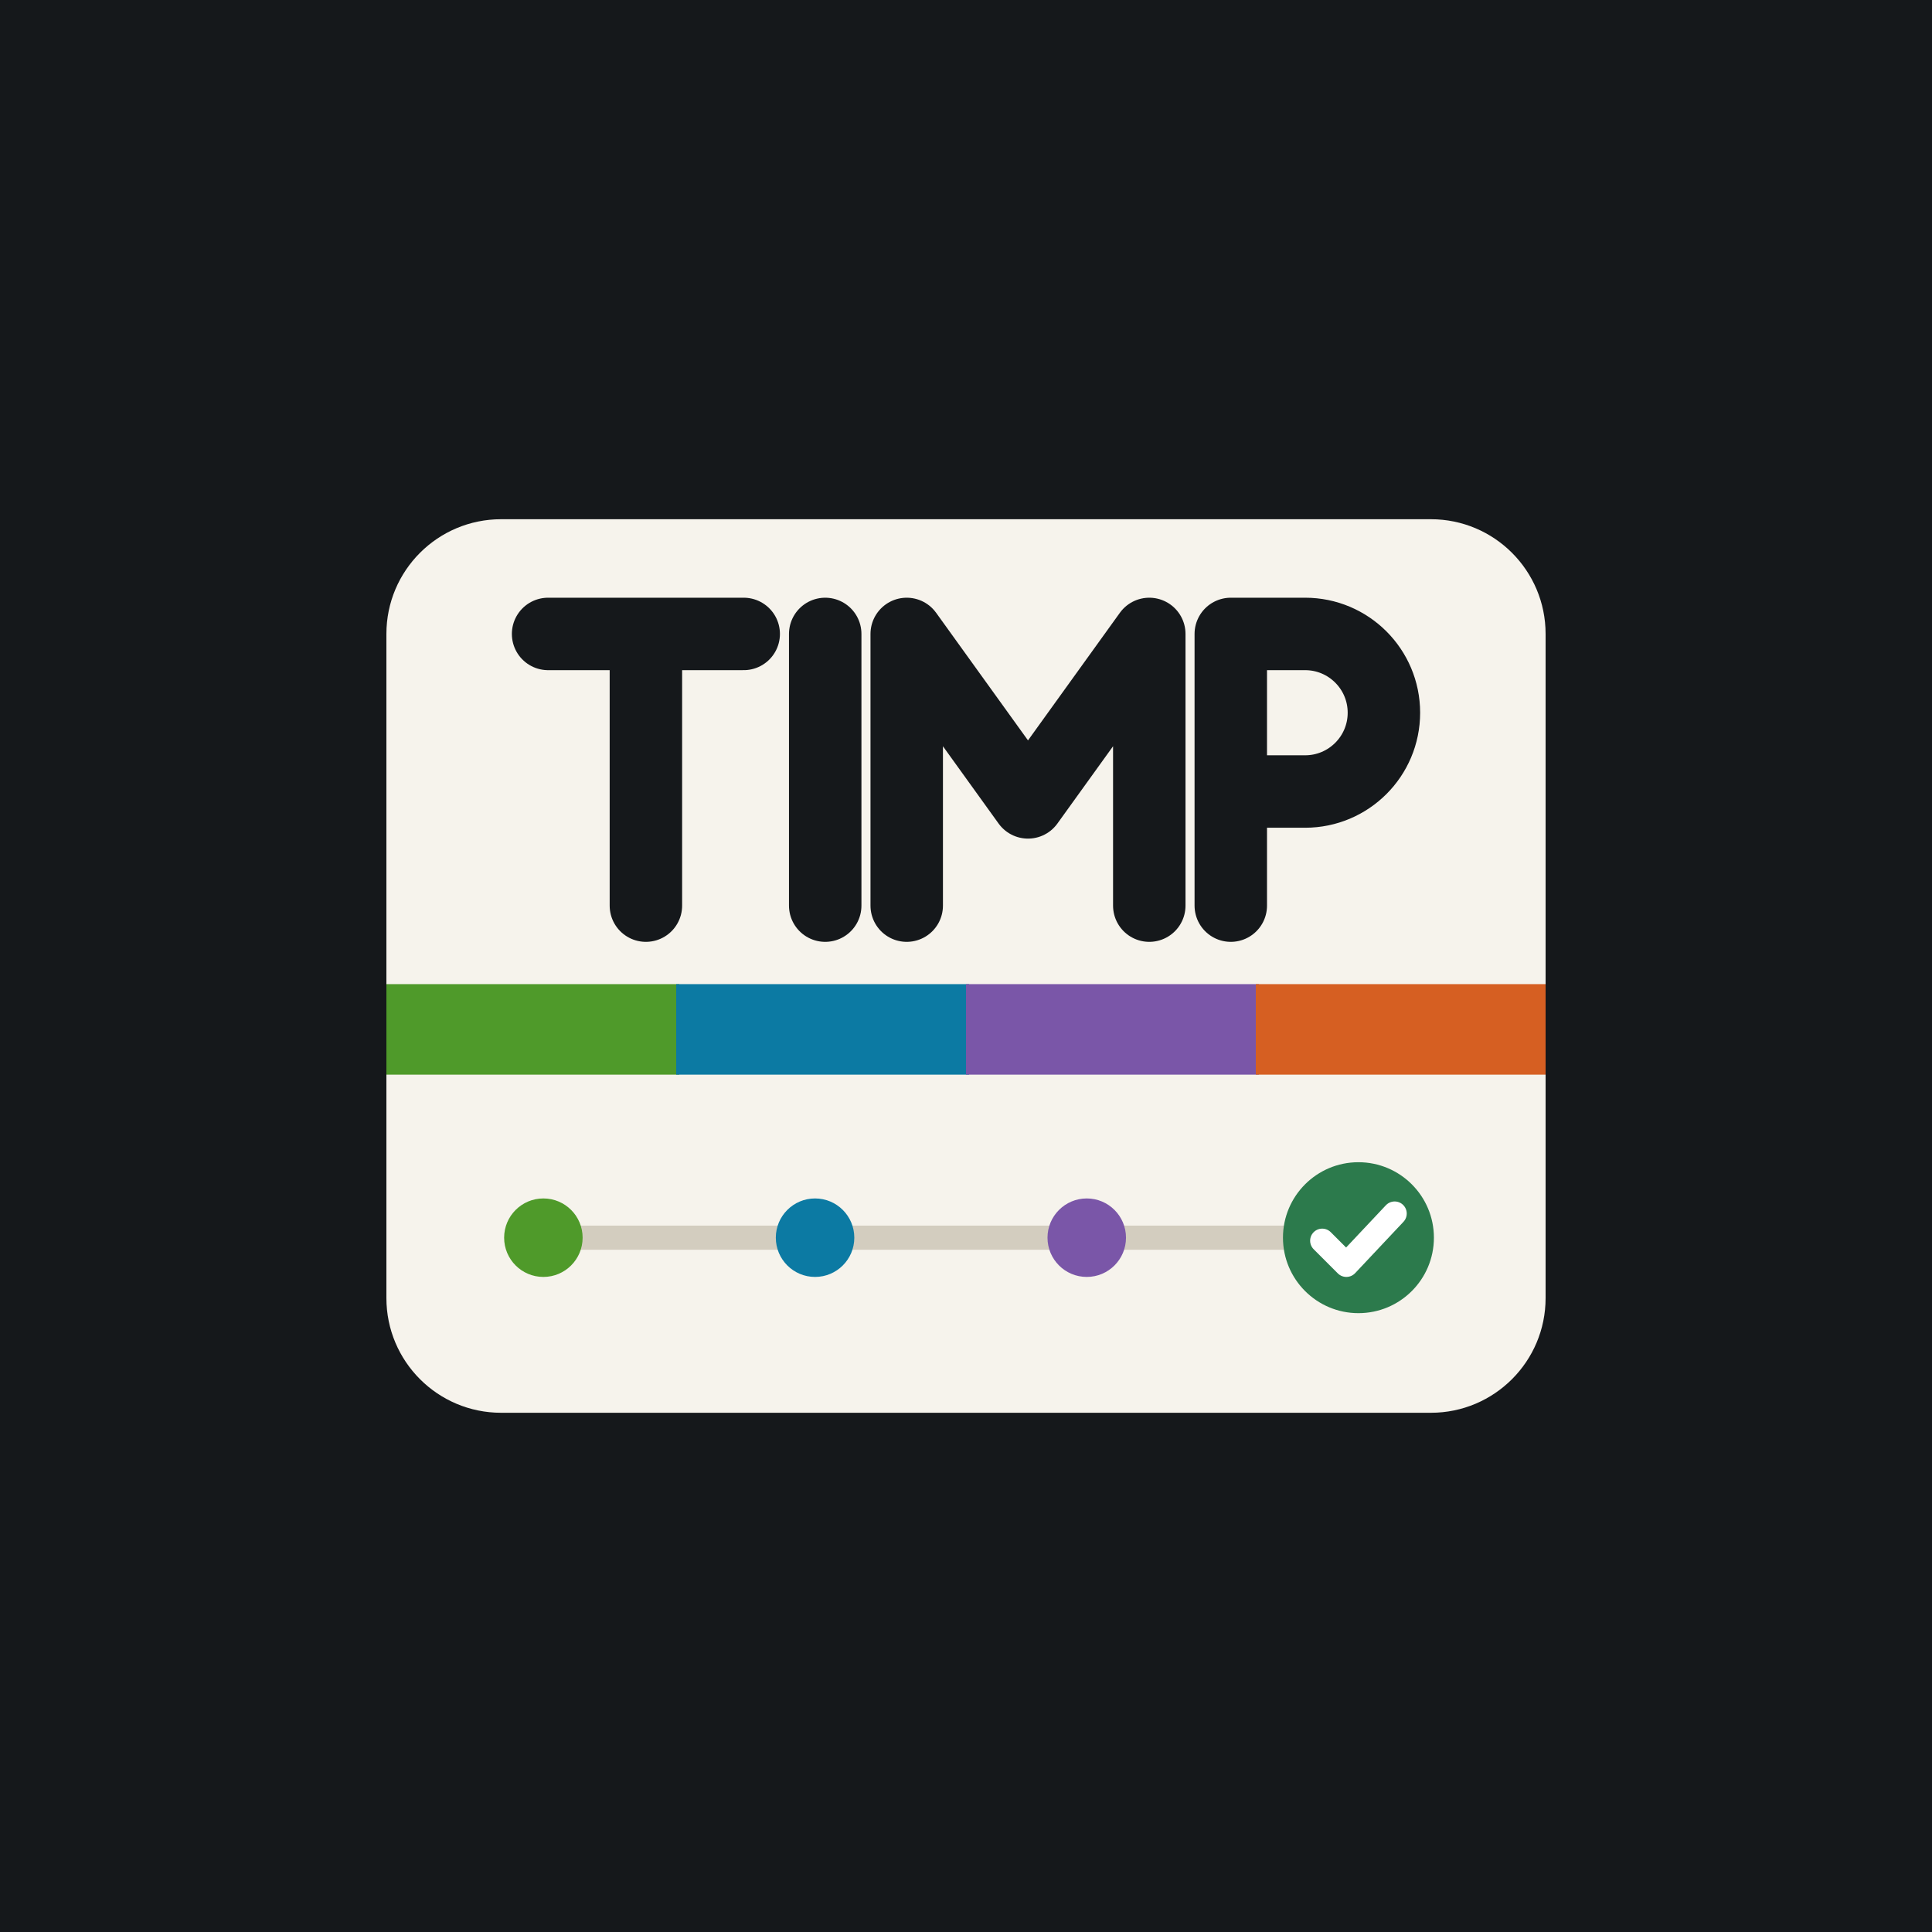
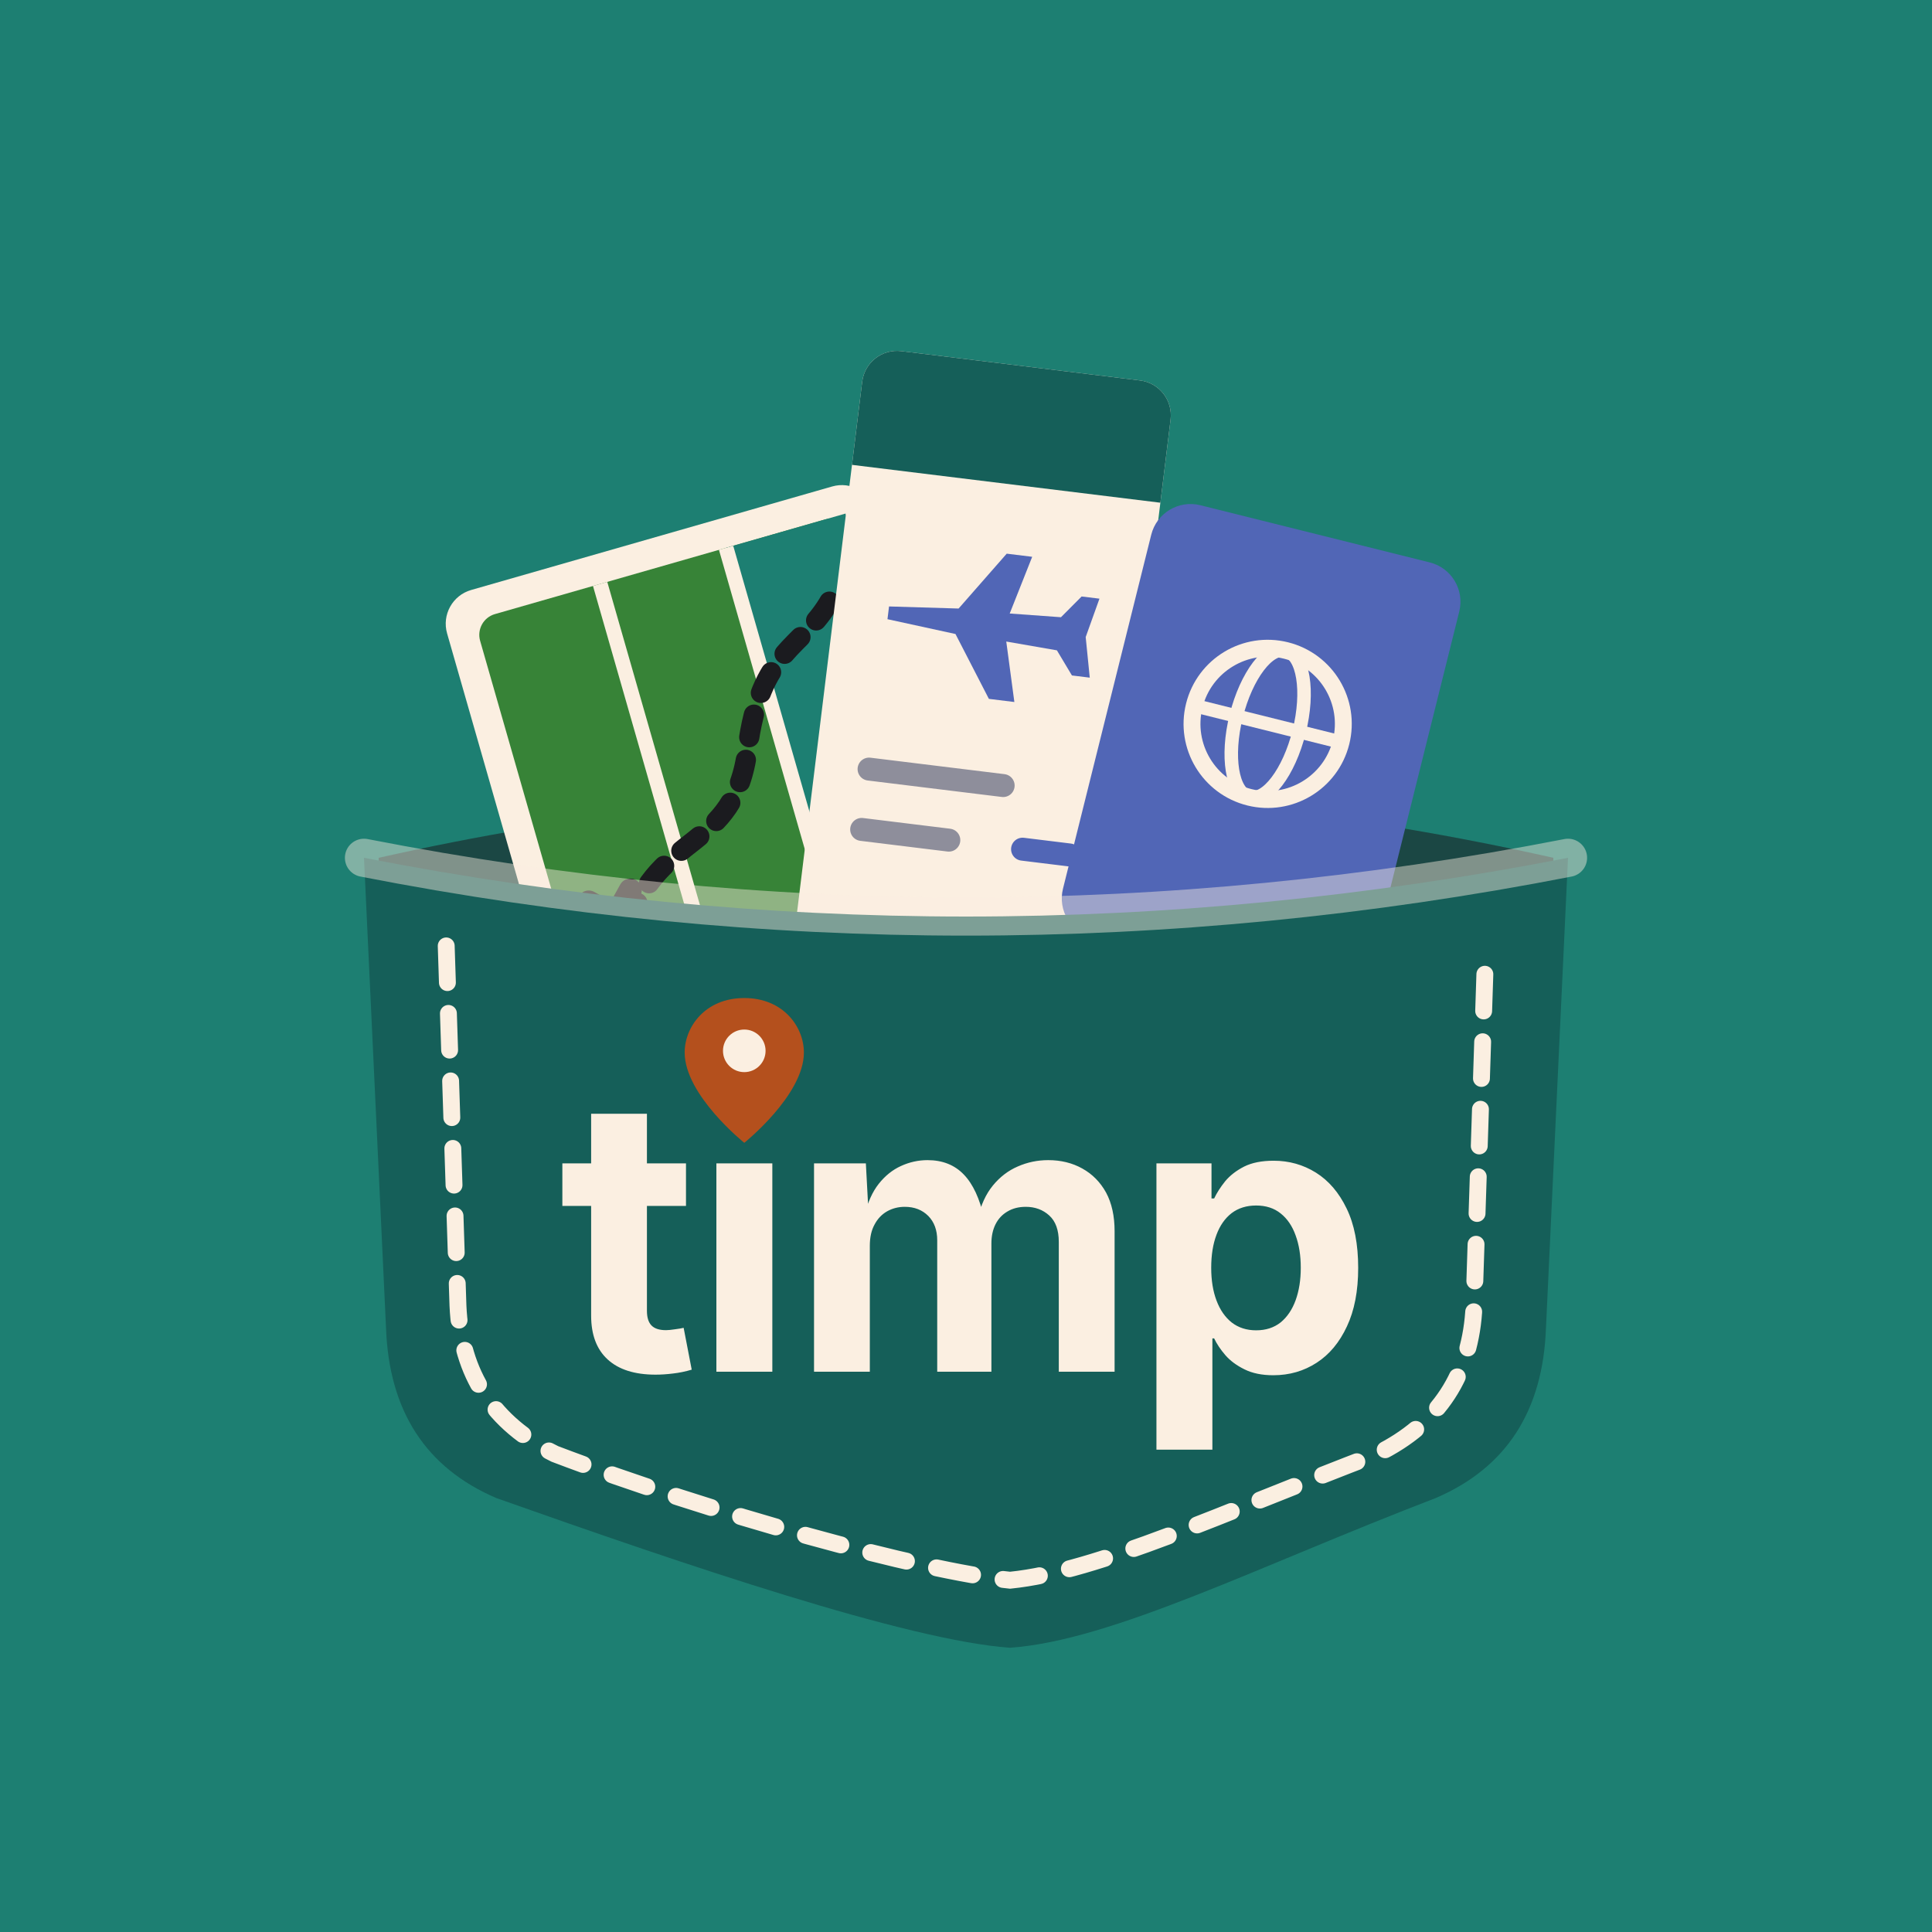
- <svg xmlns="http://www.w3.org/2000/svg" viewBox="0 0 512 512">
-   <rect width="512" height="512" fill="#15181b" />
-   <g transform="translate(256 256) scale(.8) translate(-256 -256)">
-     <clipPath id="board">
-       <rect x="64" y="108" width="384" height="296" rx="38" />
-     </clipPath>
-     <rect x="64" y="108" width="384" height="296" rx="38" fill="#f6f3ec" />
-     <path d="M117.562 146 H182.362 M149.962 146 V236 M209.362 146 V236 M236.362 236 V146 L276.538 201.8 L316.714 146 V236 M343.714 236 V146 H368.338 A26.1 26.1 0 0 1 368.338 198.2 H343.714" fill="none" stroke="#15181b" stroke-width="24" stroke-linecap="round" stroke-linejoin="round" />
-     <g clip-path="url(#board)">
-       <rect x="64.0" y="262" width="97.0" height="30" fill="#4f9a2a" />
-       <rect x="160.0" y="262" width="97.0" height="30" fill="#0c7aa3" />
-       <rect x="256.0" y="262" width="97.0" height="30" fill="#7a56a8" />
-       <rect x="352.0" y="262" width="97.0" height="30" fill="#d65f22" />
+ <svg xmlns="http://www.w3.org/2000/svg" viewBox="0 0 100 100">
+   <rect width="100" height="100" fill="#1d7f72" />
+   <g transform="translate(50 52) scale(.76) translate(-50 -52)">
+     <path d="M10 42Q50 33 90 42L90 47Q50 51 10 47Z" fill="#1b1b1f" fill-opacity=".55" />
+     <g transform="translate(0 -5) translate(50 40) scale(.92) translate(-50 -40)">
+       <g transform="rotate(-16 33 44)">
+         <rect x="16" y="23" width="33" height="35" rx="2.6" fill="#fbefe1" />
+         <rect x="18.2" y="25.2" width="28.6" height="30.6" rx="1.6" fill="#378337" />
+         <rect x="37.6" y="25.2" width="9.2" height="30.6" fill="#1d7f72" />
+         <path d="M27.9 25.2V55.8M37.6 25.2V55.8" stroke="#fbefe1" stroke-width="1.1" />
+         <path d="M23 50C27 44 32 47 35 40S41 34 44 31" stroke="#1b1b1f" stroke-width="1.5" fill="none" stroke-dasharray="1.7 1.7" stroke-linecap="round" />
+         <path d="M20.6 47.6l3.2 3.2M23.8 47.6l-3.2 3.2" stroke="#1b1b1f" stroke-width="1.7" stroke-linecap="round" />
+       </g>
+       <g transform="rotate(7 51 36)">
+         <rect x="39.5" y="11" width="23" height="47" rx="2.6" fill="#fbefe1" />
+         <path d="M39.5 13.6a2.6 2.6 0 0 1 2.6-2.6h17.8a2.6 2.6 0 0 1 2.6 2.6v6.2h-23z" fill="#155f59" />
+         <path transform="translate(43.5 25.5) scale(.95)" d="M0 4.6 L5.4 4.1 L8.6 -0.6 H10.6 L9.4 4 L13.4 3.8 L14.8 2 H16.2 L15.5 5.1 L16.2 8.2 H14.8 L13.4 6.4 L9.4 6.2 L10.6 10.8 H8.6 L5.4 6.1 L0 5.6 Z" fill="#5166b6" />
+         <path d="M43.5 42h10M43.5 46.5h6.5" stroke="#8e8e9b" stroke-width="1.7" stroke-linecap="round" />
+         <path d="M55.5 46.5h3.5" stroke="#5166b6" stroke-width="1.7" stroke-linecap="round" />
+       </g>
+       <g transform="rotate(14 71 42)">
+         <rect x="59.5" y="23" width="23.5" height="33" rx="3" fill="#5166b6" />
+         <circle cx="71.25" cy="37.5" r="5.6" fill="none" stroke="#fbefe1" stroke-width="1.25" />
+         <ellipse cx="71.25" cy="37.5" rx="2.4" ry="5.6" fill="none" stroke="#fbefe1" stroke-width="1" />
+         <path d="M65.7 37.5h11.1" stroke="#fbefe1" stroke-width="1" />
+       </g>
    </g>
-     <path d="M116 346 H386" stroke="#d3cdbf" stroke-width="8" stroke-linecap="round" />
-     <circle cx="116" cy="346" r="13" fill="#4f9a2a" />
-     <circle cx="206" cy="346" r="13" fill="#0c7aa3" />
-     <circle cx="296" cy="346" r="13" fill="#7a56a8" />
-     <circle cx="386" cy="346" r="25" fill="#2c7a4c" />
-     <path d="M374 347 l8 8 l16 -17" fill="none" stroke="#fff" stroke-width="8" stroke-linecap="round" stroke-linejoin="round" />
+     <path d="M9 42Q50 50 91 42L89.5 74Q89.2 82.5 82 85.6C70 90.2 60 95.3 53 95.8C46 95.3 31 90.2 18 85.6Q10.8 82.5 10.5 74Z" fill="#155f59" />
+     <path d="M9 42Q50 50 91 42" stroke="#fbefe1" stroke-opacity=".45" stroke-width="2.6" fill="none" stroke-linecap="round" />
+     <path d="M14.6 48L15.4 72.5Q15.7 79.5 22 82.6C32.5 86.6 47 90.6 53 91.2C59 90.6 67.5 86.6 78 82.6Q84.3 79.5 84.6 72.5L85.4 48" fill="none" stroke="#fbefe1" stroke-width="1.15" stroke-dasharray="2.5 2.1" stroke-linecap="round" />
+     <path d="M30.93 62.81V65.71H22.51V62.81ZM24.47 59.43H28.27V72.85Q28.27 73.52 28.57 73.84Q28.88 74.17 29.57 74.17Q29.79 74.17 30.18 74.11Q30.57 74.06 30.77 74.01L31.32 76.86Q30.68 77.05 30.06 77.12Q29.43 77.2 28.86 77.2Q26.72 77.2 25.59 76.16Q24.47 75.13 24.47 73.18ZM33 77V62.81H36.81V77ZM39.65 77V62.81H43.18L43.37 66.34H43.1Q43.41 65.02 44.06 64.2Q44.71 63.38 45.57 62.99Q46.44 62.59 47.38 62.59Q48.91 62.59 49.85 63.57Q50.79 64.54 51.24 66.57H50.8Q51.11 65.2 51.83 64.32Q52.55 63.44 53.53 63.02Q54.51 62.59 55.6 62.59Q56.9 62.59 57.92 63.16Q58.95 63.73 59.54 64.8Q60.12 65.88 60.12 67.43V77H56.32V68.16Q56.32 66.95 55.67 66.36Q55.02 65.77 54.07 65.77Q53.35 65.77 52.82 66.09Q52.29 66.4 52.01 66.96Q51.73 67.52 51.73 68.27V77H48.04V68.05Q48.04 67.01 47.43 66.39Q46.81 65.77 45.83 65.77Q45.17 65.77 44.62 66.08Q44.08 66.39 43.77 66.98Q43.45 67.56 43.45 68.42V77ZM62.97 82.31V62.81H66.72V65.2H66.9Q67.17 64.63 67.65 64.03Q68.14 63.44 68.94 63.03Q69.74 62.63 70.95 62.63Q72.53 62.63 73.83 63.44Q75.14 64.26 75.92 65.88Q76.71 67.5 76.71 69.93Q76.71 72.29 75.94 73.92Q75.18 75.55 73.88 76.39Q72.57 77.24 70.93 77.24Q69.77 77.24 68.97 76.84Q68.17 76.45 67.67 75.88Q67.17 75.3 66.9 74.73H66.78V82.31ZM69.76 74.18Q70.75 74.18 71.43 73.64Q72.1 73.09 72.45 72.13Q72.8 71.16 72.8 69.92Q72.8 68.67 72.45 67.72Q72.11 66.76 71.43 66.22Q70.76 65.68 69.76 65.68Q68.78 65.68 68.09 66.2Q67.41 66.73 67.06 67.67Q66.7 68.62 66.7 69.92Q66.7 71.2 67.06 72.15Q67.42 73.11 68.1 73.65Q68.79 74.18 69.76 74.18Z" fill="#fbefe1" />
+     <g transform="translate(34.9 56.19) scale(.58)">
+       <path d="M0-8C-4.6-8-7-4.6-7-1.6C-7 3.4 0 9 0 9S7 3.4 7-1.6C7-4.6 4.6-8 0-8Z" fill="#b4501d" />
+       <circle cy="-1.8" r="2.5" fill="#fbefe1" />
+     </g>
  </g>
</svg>
